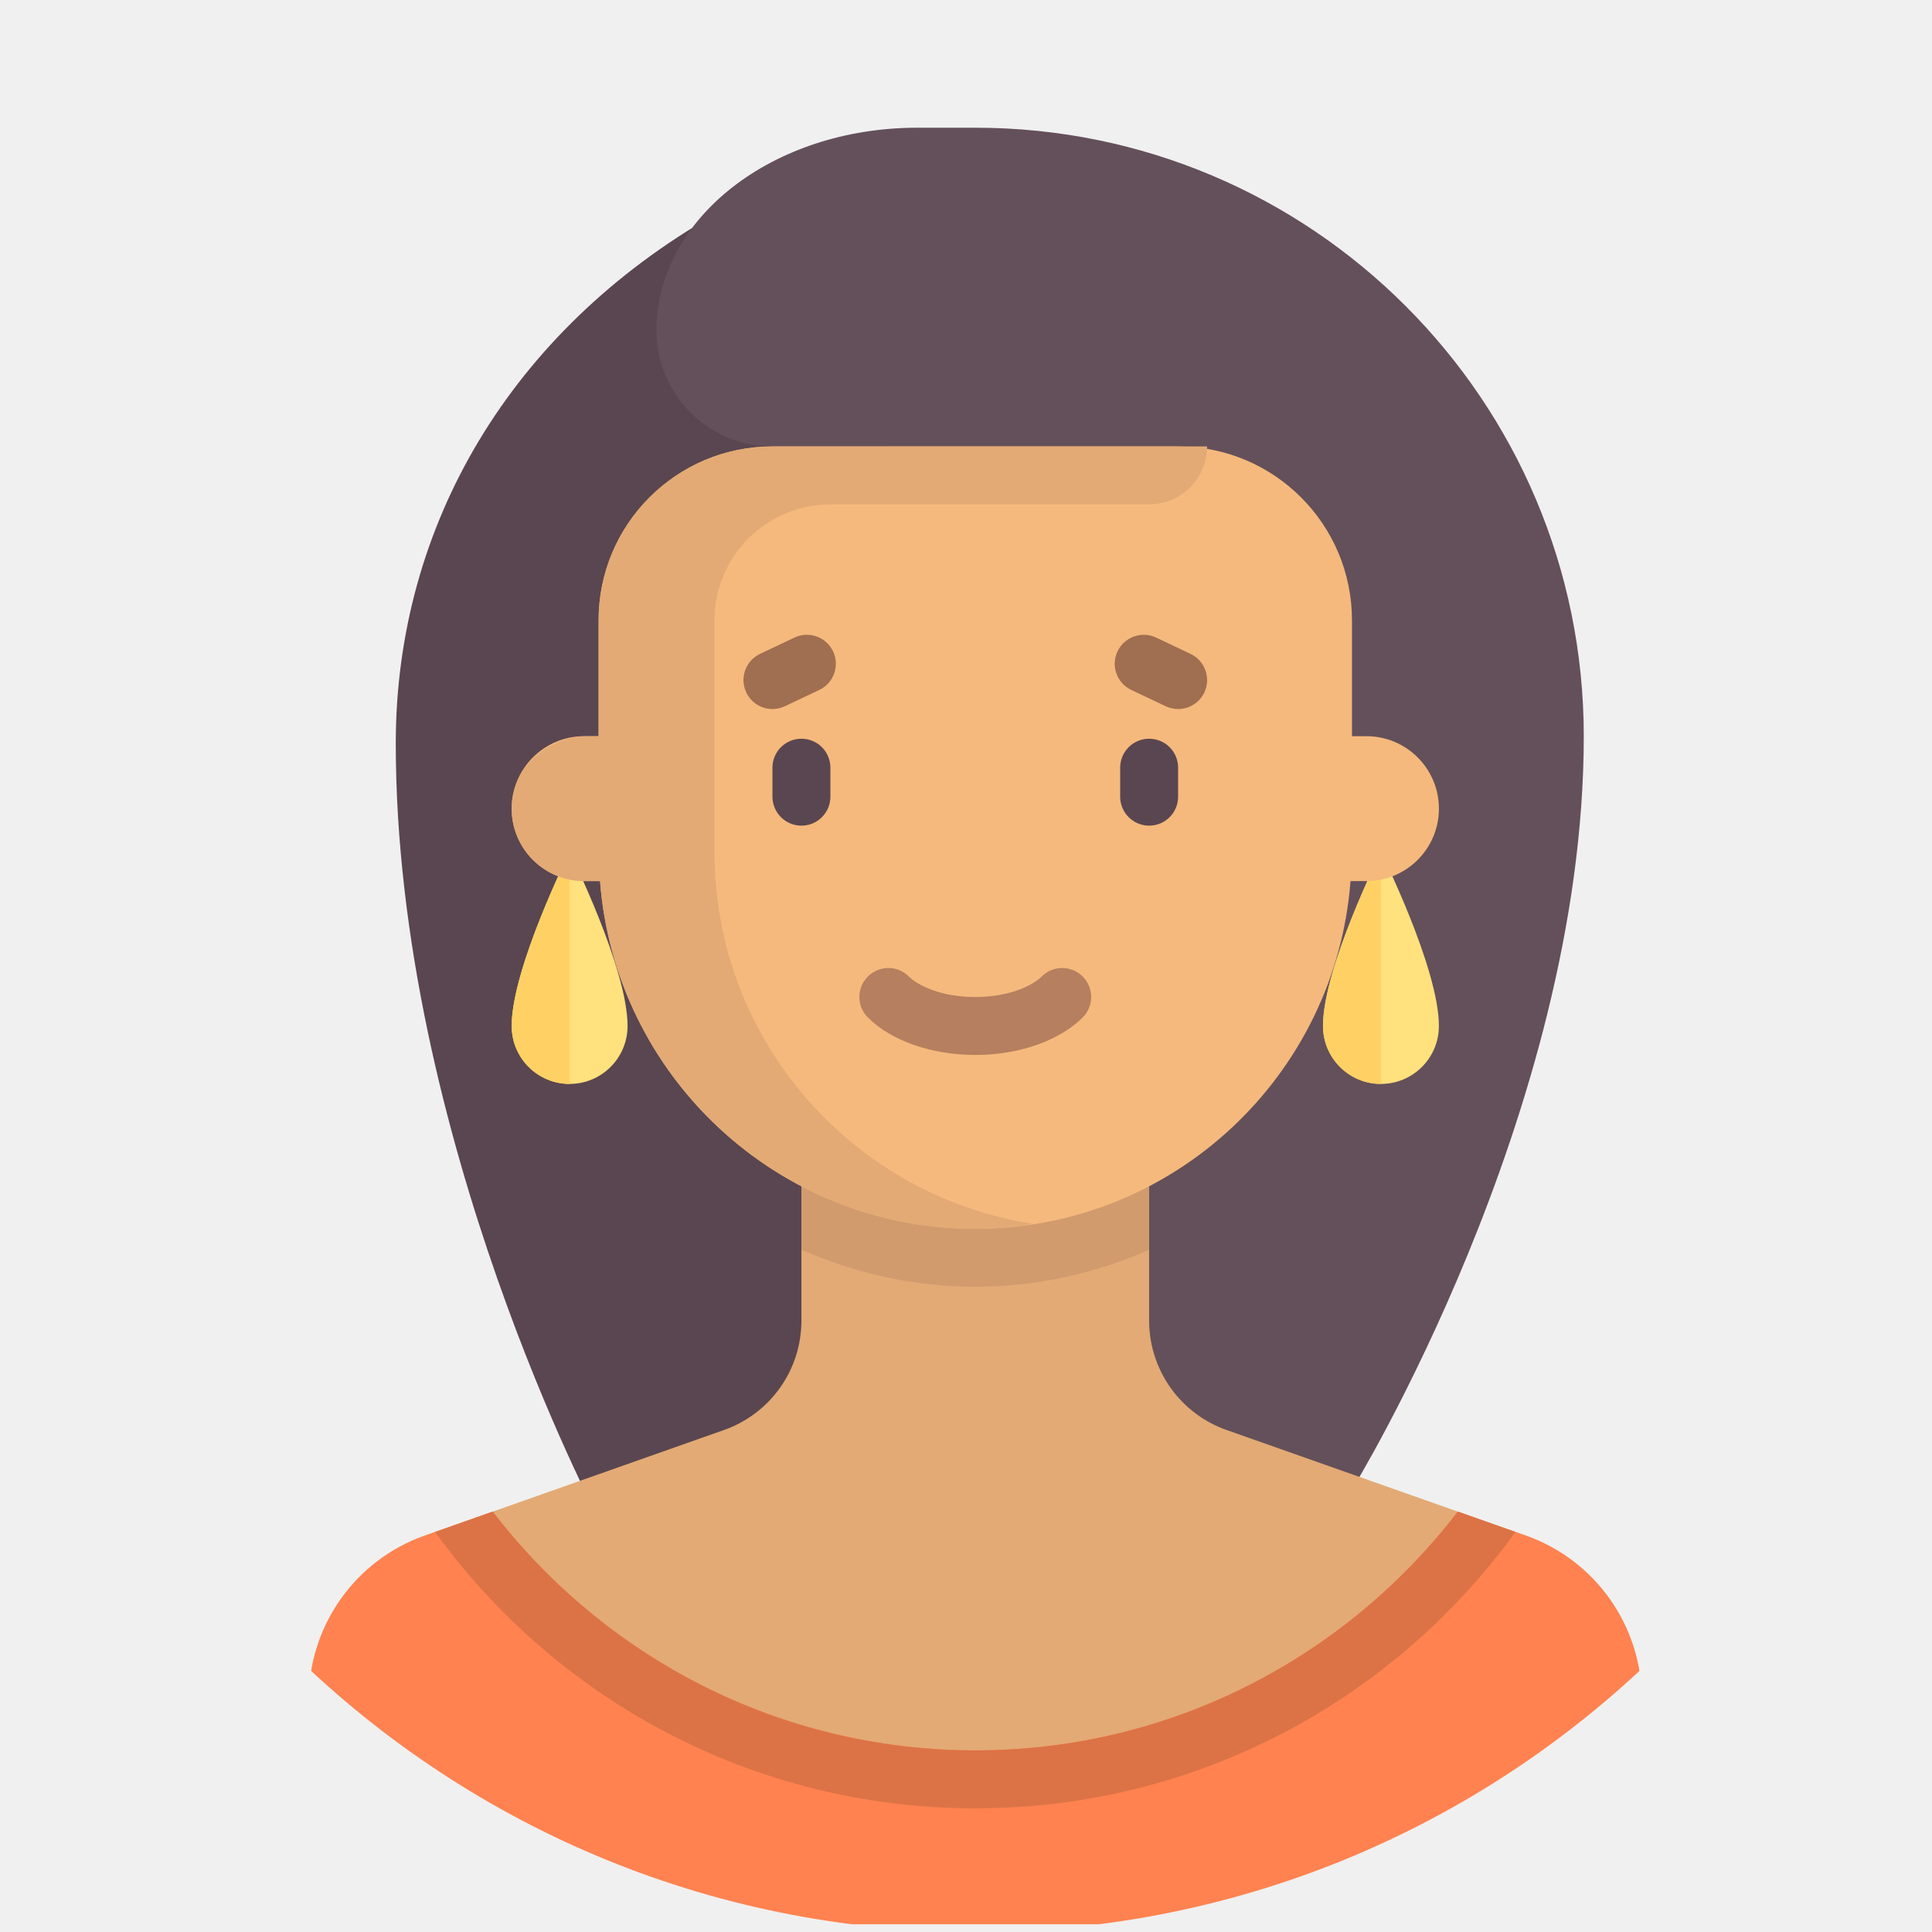
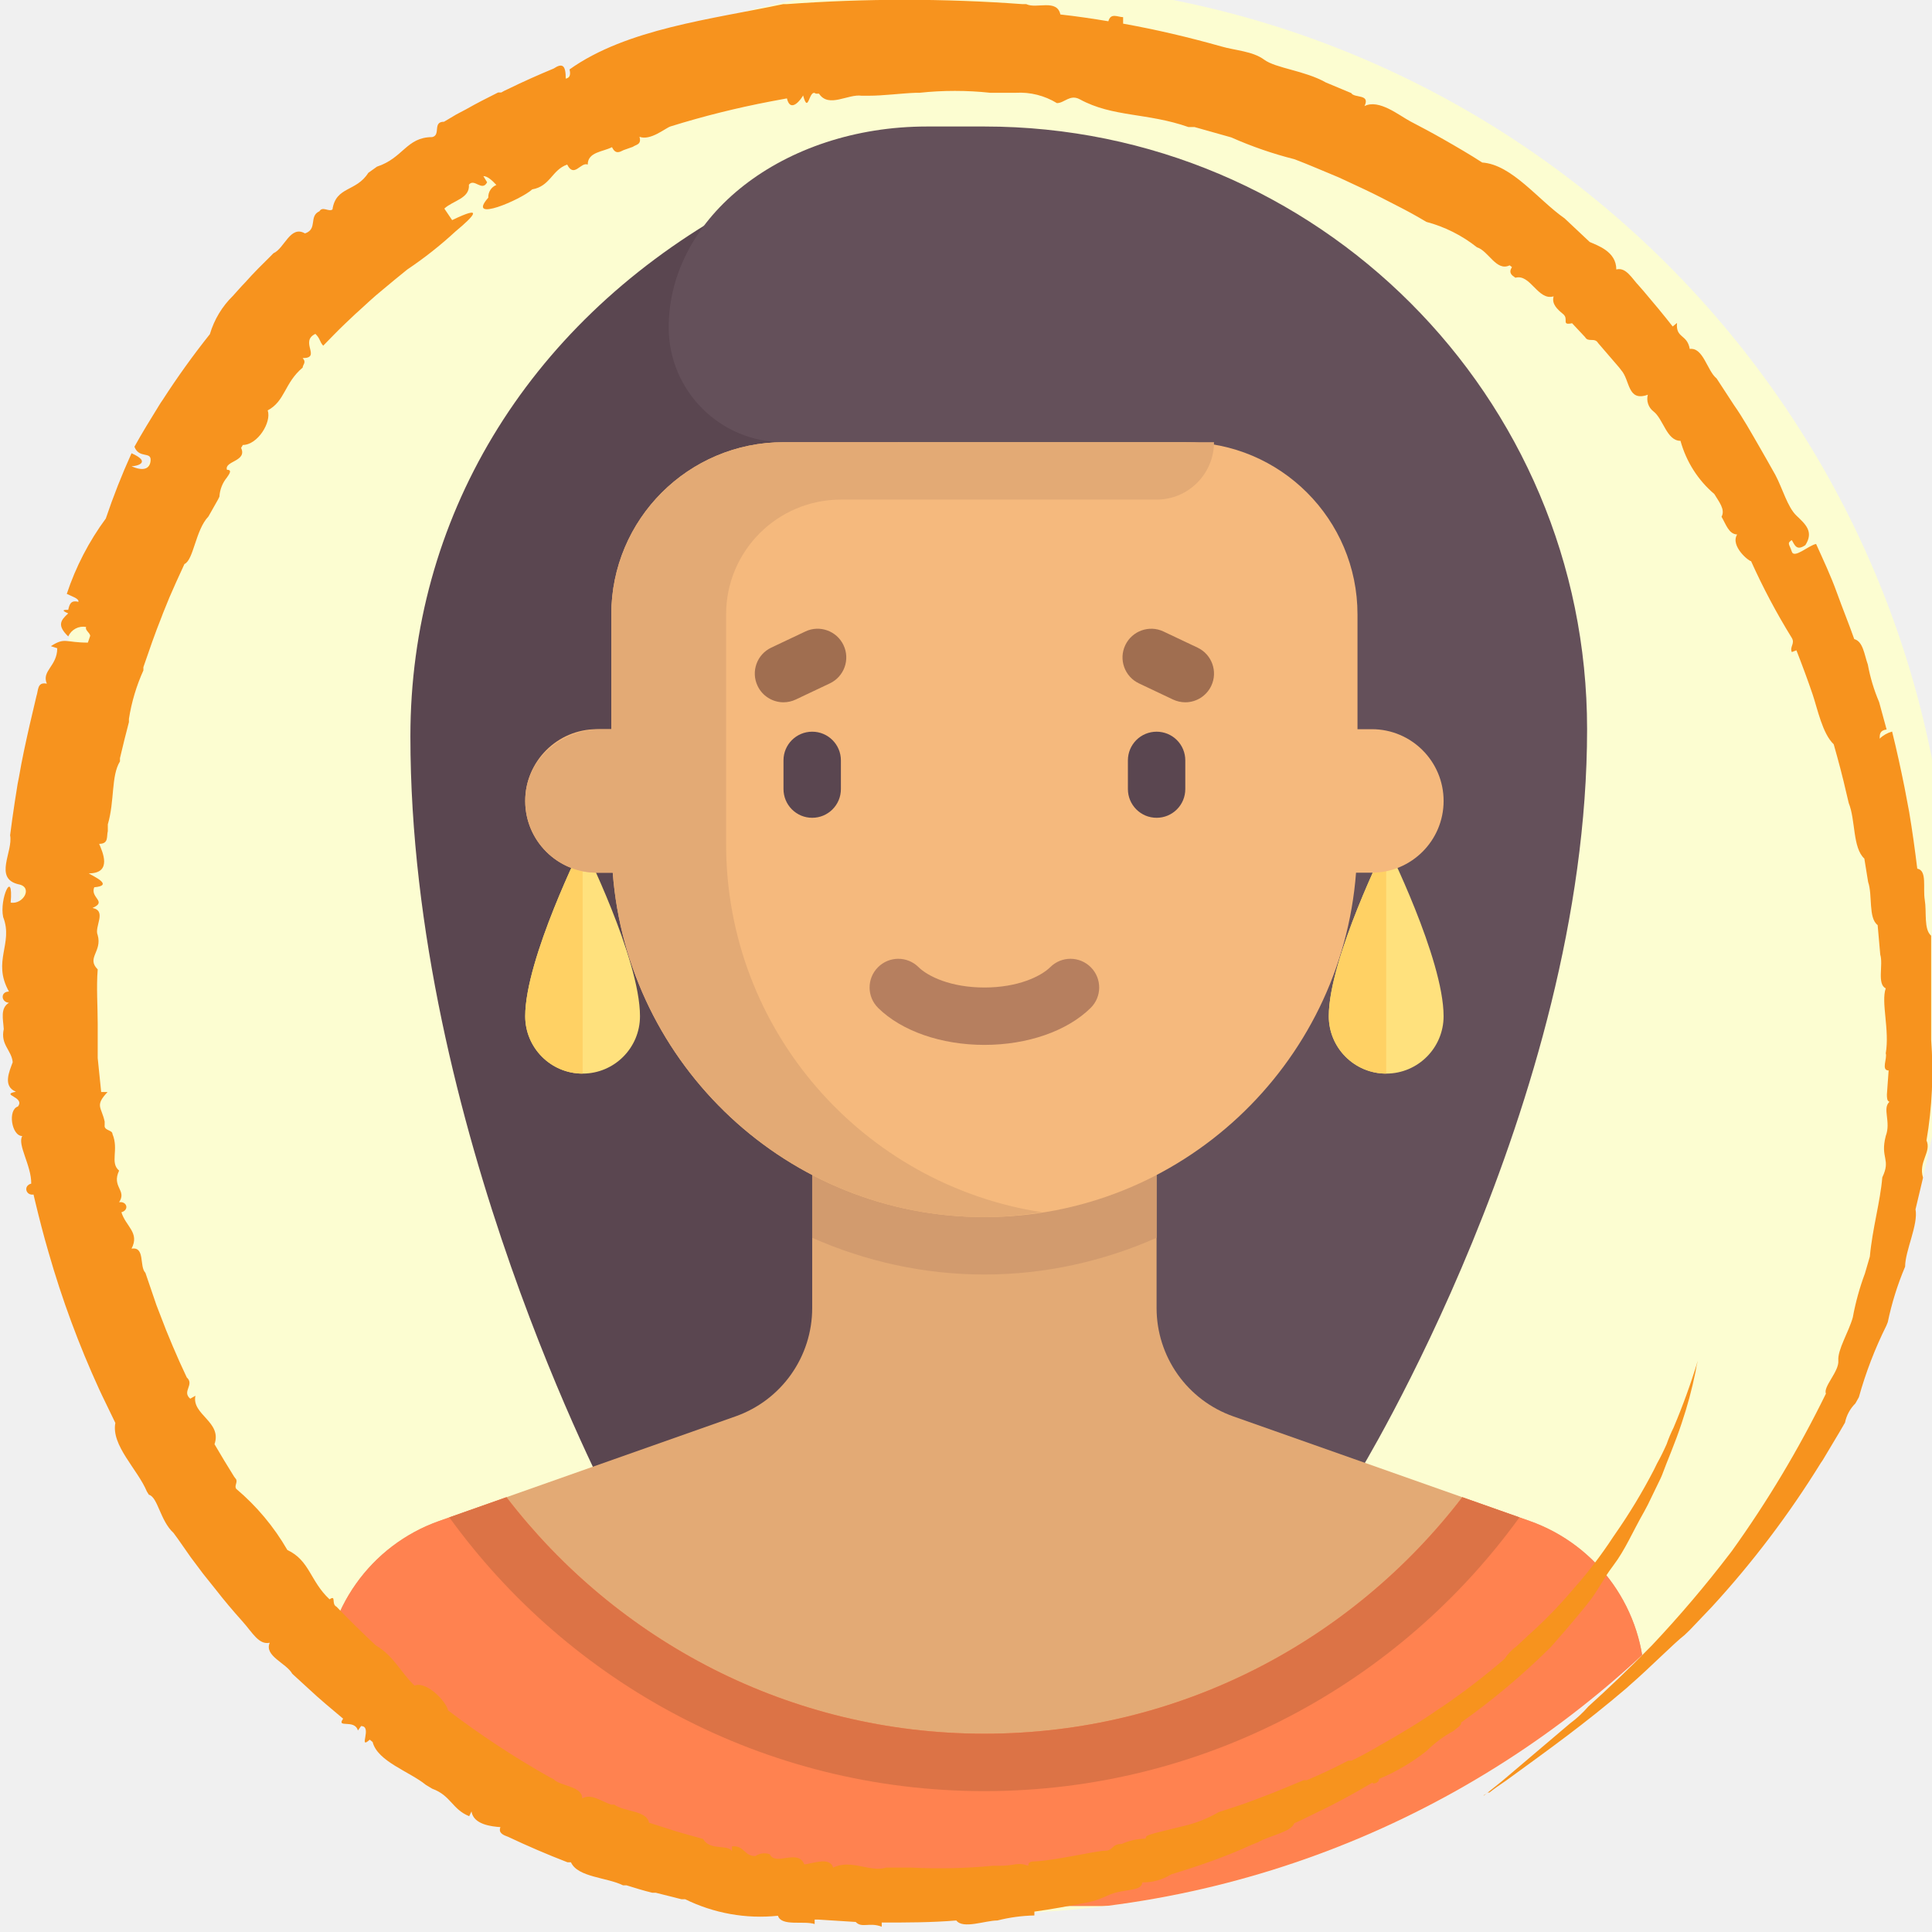
- <svg xmlns="http://www.w3.org/2000/svg" width="104" height="104" viewBox="0 0 104 104" fill="none">
-   <g clip-path="url(#clip0_230_225)">
-     <mask id="mask0_230_225" style="mask-type:alpha" maskUnits="userSpaceOnUse" x="0" y="-1" width="105" height="105">
-       <circle cx="52.5" cy="51.5" r="52.5" fill="#D9D9D9" />
-     </mask>
-     <g mask="url(#mask0_230_225)">
-       <path d="M32.223 81.744C32.223 81.744 21.304 61.16 21.304 40.022C21.304 28.238 27.543 17.794 38.462 11.554H47.821V81.744H32.223Z" fill="#5A4650" />
-       <path d="M72.777 80.185C72.777 80.185 85.255 59.908 85.255 39.63C85.255 21.54 70.59 6.875 52.5 6.875H49.38C41.582 6.875 35.342 11.763 35.342 17.793C35.342 21.239 38.136 24.032 41.581 24.032H47.82V80.185H72.777V80.185Z" fill="#64505A" />
-       <path d="M33.782 55.228C33.782 56.951 32.386 58.348 30.663 58.348C28.94 58.348 27.544 56.951 27.544 55.228C27.544 52.109 30.663 45.87 30.663 45.87C30.663 45.87 33.782 52.109 33.782 55.228Z" fill="#FFE17D" />
-       <path d="M30.663 45.87C30.663 45.87 27.544 52.109 27.544 55.228C27.544 56.951 28.94 58.348 30.663 58.348V45.87Z" fill="#FFD164" />
-       <path d="M77.456 55.228C77.456 56.951 76.06 58.348 74.337 58.348C72.614 58.348 71.217 56.951 71.217 55.228C71.217 52.109 74.337 45.87 74.337 45.87C74.337 45.87 77.456 52.109 77.456 55.228Z" fill="#FFE17D" />
-       <path d="M74.337 45.87C74.337 45.87 71.217 52.109 71.217 55.228C71.217 56.951 72.614 58.348 74.337 58.348V45.87Z" fill="#FFD164" />
-       <path d="M82.131 82.661L66.021 76.975C64.804 76.545 63.75 75.749 63.004 74.695C62.259 73.641 61.858 72.382 61.858 71.091V63.027H43.141V71.091C43.141 72.382 42.741 73.641 41.995 74.695C41.25 75.749 40.196 76.545 38.979 76.975L22.869 82.661C19.127 83.981 16.625 87.518 16.625 91.486V98.902C16.625 101.487 18.72 103.582 21.304 103.582H83.696C86.28 103.582 88.375 101.487 88.375 98.902V91.486C88.375 87.518 85.873 83.981 82.131 82.661Z" fill="#E3AA75" />
-       <path d="M52.5 69.267C55.814 69.267 58.979 68.544 61.858 67.271V63.027H43.141V67.271C46.021 68.544 49.185 69.267 52.5 69.267Z" fill="#D29B6E" />
-       <path d="M73.557 39.63H72.777V33.391C72.777 28.222 68.587 24.032 63.418 24.032H41.581C36.413 24.032 32.223 28.222 32.223 33.391V39.63H31.443C29.289 39.63 27.544 41.376 27.544 43.529C27.544 45.683 29.289 47.429 31.443 47.429H32.301C33.1 57.896 41.828 66.146 52.5 66.146C63.172 66.146 71.899 57.896 72.698 47.429H73.557C75.711 47.429 77.457 45.683 77.457 43.529C77.456 41.376 75.71 39.63 73.557 39.63Z" fill="#F5B97D" />
-       <path d="M43.141 44.445C42.936 44.445 42.734 44.405 42.544 44.327C42.355 44.248 42.183 44.133 42.038 43.988C41.893 43.843 41.778 43.672 41.7 43.482C41.622 43.293 41.581 43.09 41.581 42.885V41.325C41.581 40.463 42.279 39.766 43.141 39.766C44.003 39.766 44.701 40.463 44.701 41.325V42.885C44.701 43.09 44.661 43.293 44.583 43.482C44.504 43.672 44.389 43.843 44.245 43.988C44.1 44.133 43.928 44.248 43.738 44.327C43.549 44.405 43.346 44.445 43.141 44.445ZM61.859 44.445C61.654 44.445 61.451 44.405 61.261 44.327C61.072 44.248 60.9 44.133 60.755 43.988C60.611 43.843 60.496 43.672 60.417 43.482C60.339 43.293 60.299 43.09 60.299 42.885V41.325C60.299 41.12 60.339 40.918 60.417 40.728C60.496 40.539 60.611 40.367 60.755 40.222C60.9 40.077 61.072 39.962 61.261 39.884C61.451 39.806 61.654 39.766 61.859 39.766C62.063 39.766 62.266 39.806 62.456 39.884C62.645 39.962 62.817 40.077 62.962 40.222C63.107 40.367 63.221 40.539 63.3 40.728C63.378 40.918 63.419 41.12 63.418 41.325V42.885C63.419 43.09 63.378 43.293 63.3 43.482C63.221 43.672 63.107 43.843 62.962 43.988C62.817 44.133 62.645 44.248 62.456 44.327C62.266 44.405 62.063 44.445 61.859 44.445Z" fill="#5A4650" />
-       <path d="M52.5 56.788C50.159 56.788 48 56.037 46.725 54.779C46.111 54.173 46.105 53.186 46.71 52.574C47.318 51.958 48.305 51.954 48.916 52.558C49.435 53.07 50.684 53.669 52.5 53.669C54.316 53.669 55.565 53.07 56.084 52.558C56.695 51.953 57.682 51.958 58.289 52.574C58.894 53.186 58.888 54.173 58.274 54.779C57 56.037 54.841 56.788 52.5 56.788Z" fill="#B67F5F" />
-       <path d="M41.583 38.168C41.288 38.168 40.998 38.084 40.748 37.926C40.499 37.769 40.299 37.543 40.173 37.276C39.802 36.497 40.136 35.567 40.914 35.198L42.767 34.321C43.542 33.951 44.474 34.284 44.843 35.062C45.213 35.841 44.879 36.772 44.101 37.14L42.249 38.017C42.041 38.116 41.813 38.167 41.583 38.168ZM63.417 38.168C63.187 38.167 62.959 38.116 62.751 38.018L60.899 37.14C60.121 36.772 59.787 35.841 60.157 35.063C60.526 34.285 61.46 33.953 62.234 34.321L64.086 35.198C64.864 35.567 65.198 36.498 64.828 37.276C64.701 37.543 64.501 37.769 64.252 37.926C64.002 38.084 63.712 38.168 63.417 38.168Z" fill="#A06E50" />
-       <path d="M82.131 82.66L78.474 81.37C72.486 89.171 63.094 94.223 52.5 94.223C41.905 94.223 32.513 89.171 26.526 81.37L22.869 82.661C19.127 83.981 16.625 87.518 16.625 91.486V98.902C16.625 101.487 18.72 103.582 21.304 103.582H83.696C86.28 103.582 88.375 101.487 88.375 98.902V91.486C88.375 87.518 85.873 83.981 82.131 82.66Z" fill="#FF8250" />
-       <path d="M52.5 94.223C41.906 94.223 32.513 89.171 26.526 81.37L23.42 82.466C29.938 91.475 40.531 97.343 52.5 97.343C64.469 97.343 75.062 91.475 81.579 82.466L78.473 81.37C72.486 89.171 63.094 94.223 52.5 94.223Z" fill="#DC7346" />
-       <path d="M32.223 33.391V39.63H31.665C29.626 39.63 27.767 41.098 27.564 43.127C27.33 45.461 29.157 47.429 31.443 47.429H32.301C33.1 57.897 41.828 66.146 52.5 66.146C53.567 66.146 54.607 66.043 55.629 65.883C45.911 64.384 38.462 56.008 38.462 45.869V33.391C38.462 29.945 41.255 27.152 44.701 27.152H61.859C63.581 27.152 64.978 25.755 64.978 24.032H41.582C36.413 24.032 32.223 28.222 32.223 33.391Z" fill="#E3AA75" />
+ <svg xmlns="http://www.w3.org/2000/svg" width="105" height="105" viewBox="0 0 105 105" fill="none">
+   <g clip-path="url(#clip0_230_220)">
+     <circle cx="53.5" cy="51.5" r="52.5" fill="#FCFDD1" />
+     <g clip-path="url(#clip1_230_220)">
+       <mask id="mask0_230_220" style="mask-type:alpha" maskUnits="userSpaceOnUse" x="1" y="-1" width="105" height="105">
+         <circle cx="53.5" cy="51.5" r="52.5" fill="#D9D9D9" />
+       </mask>
+       <g mask="url(#mask0_230_220)">
+         <path d="M33.223 81.744C33.223 81.744 22.304 61.16 22.304 40.022C22.304 28.238 28.543 17.794 39.462 11.554H48.821V81.744H33.223Z" fill="#5A4650" />
+         <path d="M73.777 80.185C73.777 80.185 86.255 59.908 86.255 39.63C86.255 21.54 71.59 6.875 53.5 6.875H50.38C42.582 6.875 36.342 11.763 36.342 17.793C36.342 21.239 39.136 24.032 42.581 24.032H48.82V80.185H73.777V80.185Z" fill="#64505A" />
+         <path d="M34.782 55.228C34.782 56.951 33.386 58.348 31.663 58.348C29.94 58.348 28.544 56.951 28.544 55.228C28.544 52.109 31.663 45.87 31.663 45.87C31.663 45.87 34.782 52.109 34.782 55.228Z" fill="#FFE17D" />
+         <path d="M31.663 45.87C31.663 45.87 28.544 52.109 28.544 55.228C28.544 56.951 29.94 58.348 31.663 58.348V45.87Z" fill="#FFD164" />
+         <path d="M78.456 55.228C78.456 56.951 77.06 58.348 75.337 58.348C73.614 58.348 72.217 56.951 72.217 55.228C72.217 52.109 75.337 45.87 75.337 45.87C75.337 45.87 78.456 52.109 78.456 55.228Z" fill="#FFE17D" />
+         <path d="M75.337 45.87C75.337 45.87 72.217 52.109 72.217 55.228C72.217 56.951 73.614 58.348 75.337 58.348V45.87Z" fill="#FFD164" />
+         <path d="M83.131 82.661L67.021 76.975C65.804 76.545 64.75 75.749 64.004 74.695C63.259 73.641 62.858 72.382 62.858 71.091V63.027H44.141V71.091C44.141 72.382 43.741 73.641 42.995 74.695C42.25 75.749 41.196 76.545 39.979 76.975L23.869 82.661C20.127 83.981 17.625 87.518 17.625 91.486V98.902C17.625 101.487 19.72 103.582 22.304 103.582H84.696C87.28 103.582 89.375 101.487 89.375 98.902V91.486C89.375 87.518 86.873 83.981 83.131 82.661Z" fill="#E3AA75" />
+         <path d="M53.5 69.267C56.814 69.267 59.979 68.544 62.858 67.271V63.027H44.141V67.271C47.021 68.544 50.185 69.267 53.5 69.267Z" fill="#D29B6E" />
+         <path d="M74.557 39.63H73.777V33.391C73.777 28.222 69.587 24.032 64.418 24.032H42.581C37.413 24.032 33.223 28.222 33.223 33.391V39.63H32.443C30.289 39.63 28.544 41.376 28.544 43.529C28.544 45.683 30.289 47.429 32.443 47.429H33.301C34.1 57.896 42.828 66.146 53.5 66.146C64.172 66.146 72.899 57.896 73.698 47.429H74.557C76.711 47.429 78.457 45.683 78.457 43.529C78.456 41.376 76.71 39.63 74.557 39.63Z" fill="#F5B97D" />
+         <path d="M44.141 44.445C43.936 44.445 43.734 44.405 43.544 44.327C43.355 44.248 43.183 44.133 43.038 43.988C42.893 43.843 42.778 43.672 42.7 43.482C42.622 43.293 42.581 43.09 42.581 42.885V41.325C42.581 40.463 43.279 39.766 44.141 39.766C45.003 39.766 45.701 40.463 45.701 41.325V42.885C45.701 43.09 45.661 43.293 45.583 43.482C45.504 43.672 45.389 43.843 45.245 43.988C45.1 44.133 44.928 44.248 44.738 44.327C44.549 44.405 44.346 44.445 44.141 44.445ZM62.859 44.445C62.654 44.445 62.451 44.405 62.261 44.327C62.072 44.248 61.9 44.133 61.755 43.988C61.611 43.843 61.496 43.672 61.417 43.482C61.339 43.293 61.299 43.09 61.299 42.885V41.325C61.299 41.12 61.339 40.918 61.417 40.728C61.496 40.539 61.611 40.367 61.755 40.222C61.9 40.077 62.072 39.962 62.261 39.884C62.451 39.806 62.654 39.766 62.859 39.766C63.063 39.766 63.266 39.806 63.456 39.884C63.645 39.962 63.817 40.077 63.962 40.222C64.107 40.367 64.222 40.539 64.3 40.728C64.378 40.918 64.418 41.12 64.418 41.325V42.885C64.418 43.09 64.378 43.293 64.3 43.482C64.222 43.672 64.107 43.843 63.962 43.988C63.817 44.133 63.645 44.248 63.456 44.327C63.266 44.405 63.063 44.445 62.859 44.445Z" fill="#5A4650" />
+         <path d="M53.5 56.788C51.159 56.788 49 56.037 47.725 54.779C47.111 54.173 47.105 53.186 47.71 52.574C48.318 51.958 49.305 51.954 49.916 52.558C50.435 53.07 51.684 53.669 53.5 53.669C55.316 53.669 56.565 53.07 57.084 52.558C57.695 51.953 58.682 51.958 59.289 52.574C59.894 53.186 59.888 54.173 59.274 54.779C58 56.037 55.841 56.788 53.5 56.788Z" fill="#B67F5F" />
+         <path d="M42.583 38.168C42.288 38.168 41.998 38.084 41.748 37.926C41.499 37.769 41.299 37.543 41.173 37.276C40.802 36.497 41.136 35.567 41.914 35.198L43.767 34.321C44.542 33.951 45.474 34.284 45.843 35.062C46.213 35.841 45.879 36.772 45.101 37.14L43.249 38.017C43.041 38.116 42.813 38.167 42.583 38.168ZM64.417 38.168C64.187 38.167 63.959 38.116 63.751 38.018L61.899 37.14C61.121 36.772 60.787 35.841 61.157 35.063C61.526 34.285 62.46 33.953 63.234 34.321L65.086 35.198C65.864 35.567 66.198 36.498 65.828 37.276C65.701 37.543 65.501 37.769 65.252 37.926C65.002 38.084 64.712 38.168 64.417 38.168Z" fill="#A06E50" />
+         <path d="M83.131 82.66L79.474 81.37C73.486 89.171 64.094 94.223 53.5 94.223C42.905 94.223 33.513 89.171 27.526 81.37L23.869 82.661C20.127 83.981 17.625 87.518 17.625 91.486V98.902C17.625 101.487 19.72 103.582 22.304 103.582H84.696C87.28 103.582 89.375 101.487 89.375 98.902V91.486C89.375 87.518 86.873 83.981 83.131 82.66Z" fill="#FF8250" />
+         <path d="M53.5 94.223C42.906 94.223 33.513 89.171 27.526 81.37L24.42 82.466C30.938 91.475 41.531 97.343 53.5 97.343C65.469 97.343 76.062 91.475 82.579 82.466L79.473 81.37C73.486 89.171 64.094 94.223 53.5 94.223Z" fill="#DC7346" />
+         <path d="M33.223 33.391V39.63H32.665C30.626 39.63 28.767 41.098 28.564 43.127C28.33 45.461 30.157 47.429 32.443 47.429H33.301C34.1 57.897 42.828 66.146 53.5 66.146C54.567 66.146 55.607 66.043 56.629 65.883C46.911 64.384 39.462 56.008 39.462 45.869V33.391C39.462 29.945 42.255 27.152 45.701 27.152H62.859C64.581 27.152 65.978 25.755 65.978 24.032H42.582C37.413 24.032 33.223 28.222 33.223 33.391Z" fill="#E3AA75" />
+       </g>
    </g>
+     <path fill-rule="evenodd" clip-rule="evenodd" d="M104.701 61.982C105.008 60.175 105.092 58.335 104.953 56.507V55.929V55.142C104.953 54.355 104.953 53.536 104.953 52.797C104.953 52.059 104.953 51.497 104.953 50.854C104.544 50.501 104.717 49.57 104.607 48.911C104.497 48.253 104.749 47.306 104.199 47.209C104.073 46.182 103.932 45.154 103.759 44.126L103.507 42.794C103.303 41.782 103.083 40.77 102.832 39.759C102.579 39.828 102.346 39.96 102.156 40.144C102.156 39.919 102.156 39.694 102.533 39.646L102.125 38.153C101.846 37.499 101.64 36.815 101.512 36.114C101.323 35.6 101.261 34.861 100.774 34.733C100.475 33.882 100.161 33.127 99.831 32.212C99.501 31.296 99.092 30.429 98.7 29.562C98.291 29.642 97.506 30.381 97.38 29.98C97.254 29.578 97.097 29.53 97.38 29.353C97.537 29.61 97.631 29.964 98.118 29.626C98.59 28.888 98.118 28.486 97.631 28.021C97.144 27.555 96.877 26.543 96.484 25.805L96.013 24.97L95.636 24.311C95.18 23.524 94.725 22.706 94.238 22.015L93.295 20.57C92.776 20.152 92.572 18.868 91.834 18.964C91.692 18.145 91.064 18.402 91.142 17.551L90.907 17.744C90.404 17.102 89.87 16.459 89.336 15.833L89.084 15.544C88.707 15.159 88.377 14.5 87.843 14.645C87.843 13.665 86.822 13.344 86.397 13.151L85.031 11.867C83.601 10.871 82.171 8.944 80.553 8.832C79.94 8.43 79.139 7.965 78.463 7.579C77.788 7.194 77.269 6.921 76.656 6.6C76.044 6.279 74.944 5.364 74.158 5.765C74.488 5.091 73.608 5.347 73.436 5.058L72.744 4.769L72.053 4.48C70.922 3.838 69.335 3.71 68.706 3.244C68.078 2.778 67.135 2.746 66.365 2.521C64.606 2.024 62.83 1.606 61.039 1.285V0.932C60.756 0.932 60.364 0.675 60.238 1.156C59.374 1.012 58.51 0.883 57.63 0.787C57.441 -0.08 56.326 0.498 55.776 0.225H55.572C51.304 -0.089 47.019 -0.089 42.751 0.225H42.562C38.697 1.044 34.062 1.558 30.952 3.774C31.03 4.079 30.952 4.239 30.747 4.272C30.747 3.549 30.575 3.405 30.087 3.726C29.239 4.079 28.406 4.448 27.589 4.85L27.416 4.93L27.244 5.026H27.071C26.49 5.315 25.892 5.62 25.327 5.942L24.808 6.215L24.133 6.616C23.489 6.616 23.976 7.339 23.489 7.451C22.09 7.451 21.918 8.591 20.488 9.057L20.331 9.169L20.016 9.394C19.357 10.438 18.257 10.117 18.068 11.385C17.864 11.53 17.534 11.192 17.361 11.481C16.764 11.754 17.283 12.445 16.576 12.686C15.774 12.22 15.46 13.505 14.863 13.762L14.722 13.906C14.25 14.372 13.779 14.837 13.339 15.335C13.103 15.576 12.883 15.833 12.664 16.074C12.075 16.647 11.642 17.366 11.406 18.161C10.495 19.305 9.64 20.495 8.846 21.726L8.736 21.887L8.626 22.063C8.17 22.802 7.714 23.541 7.306 24.279C7.557 24.938 8.217 24.52 8.186 25.018C8.154 25.516 7.746 25.612 7.149 25.339C7.432 25.339 8.264 25.13 7.149 24.633C6.624 25.791 6.158 26.975 5.75 28.181C4.835 29.422 4.119 30.804 3.629 32.276C3.881 32.404 4.321 32.533 4.258 32.709C3.834 32.597 3.771 32.87 3.708 33.143C3.519 33.143 3.252 33.143 3.708 33.336C3.284 33.721 3.095 33.994 3.708 34.588C3.792 34.404 3.933 34.254 4.109 34.161C4.285 34.068 4.487 34.038 4.682 34.074C4.603 34.251 4.886 34.379 4.902 34.556L4.776 34.925C3.535 34.925 3.535 34.62 2.765 35.118L3.111 35.23C3.111 36.21 2.247 36.451 2.545 37.157C2.011 37.045 2.09 37.527 1.98 37.832L1.603 39.438C1.398 40.353 1.194 41.268 1.037 42.199L0.958 42.601L0.801 43.596C0.707 44.191 0.628 44.801 0.55 45.395C0.723 46.278 -0.361 47.739 1.006 48.06C1.807 48.205 1.273 49.168 0.581 49.056C0.738 47.145 -0.047 48.847 0.173 49.843C0.738 51.288 -0.44 52.235 0.487 53.889C0.016 53.889 0.047 54.467 0.487 54.499C-1.17347e-05 54.788 0.173 55.399 0.204 55.929C0.016 56.78 0.628 57.069 0.691 57.727C0.518 58.209 0.126 59.028 0.864 59.333C-0.016 59.509 1.383 59.606 0.974 60.136C0.408 60.312 0.628 61.741 1.21 61.741C0.927 62.207 1.713 63.347 1.697 64.327C1.257 64.439 1.398 64.985 1.822 64.921L1.917 65.322C2.137 66.237 2.372 67.153 2.64 68.068C3.369 70.614 4.288 73.1 5.389 75.503L5.562 75.872L6.269 77.333C6.033 78.554 7.479 79.854 7.981 81.059L8.091 81.235C8.578 81.364 8.704 82.648 9.427 83.307L9.663 83.628L10.37 84.639L11.045 85.539L11.752 86.422C12.176 86.968 12.648 87.53 13.182 88.124C13.716 88.718 14.062 89.409 14.659 89.28C14.345 90.003 15.57 90.388 15.884 90.966L16.796 91.801C17.393 92.363 18.021 92.877 18.649 93.407C18.257 93.953 19.278 93.407 19.451 94.049L19.624 93.808C20.268 93.808 19.435 95.141 20.095 94.547L20.252 94.675C20.519 95.735 22.263 96.281 23.143 97.004L23.489 97.212C24.51 97.582 24.573 98.336 25.5 98.706L25.625 98.449C25.735 99.171 26.741 99.268 27.197 99.3C27.071 99.621 27.354 99.733 27.621 99.83C28.674 100.328 29.758 100.793 30.842 101.211H31.03C31.392 102.03 32.994 102.03 33.858 102.463H34.047C34.518 102.608 34.974 102.752 35.445 102.865H35.634L37.032 103.218H37.236C38.804 103.987 40.55 104.299 42.28 104.117C42.468 104.711 43.678 104.374 44.275 104.567V104.326H44.479L46.506 104.454C46.836 104.808 47.244 104.454 47.92 104.711V104.486C49.271 104.486 50.622 104.486 51.974 104.374C52.335 104.856 53.545 104.374 54.205 104.374C54.863 104.207 55.538 104.116 56.216 104.101V103.892C57.158 103.764 58.085 103.587 59.012 103.411C59.939 103.234 60.112 102.977 60.741 102.833C61.369 102.688 62.076 102.72 62.076 102.303C62.63 102.315 63.175 102.164 63.647 101.869C65.124 101.419 66.585 100.922 68.015 100.263L68.376 100.119C68.974 99.766 70.168 99.573 70.34 99.091C70.78 98.898 71.189 98.69 71.613 98.481C72.634 97.999 73.624 97.453 74.598 96.875C74.598 97.004 74.975 96.875 74.944 96.683C75.872 96.297 76.744 95.784 77.536 95.157C77.965 94.73 78.452 94.368 78.982 94.081C79.17 93.921 79.453 93.76 79.406 93.615C81.136 92.389 82.765 91.019 84.276 89.521C84.811 88.921 85.334 88.311 85.848 87.69L86.225 87.225C86.885 86.422 87.042 85.924 87.686 85.073C88.33 84.222 88.707 83.291 89.367 82.134L89.555 81.781L90.247 80.352L90.325 80.175C90.593 79.437 91.048 78.409 91.394 77.349C91.703 76.435 91.955 75.502 92.148 74.555C92.177 74.349 92.219 74.146 92.274 73.945C91.898 75.183 91.458 76.4 90.954 77.59C90.809 77.881 90.683 78.182 90.577 78.489C90.42 78.843 90.247 79.196 90.058 79.533L89.885 79.886C89.26 81.094 88.556 82.258 87.78 83.371L87.67 83.531C87.035 84.503 86.331 85.426 85.565 86.293L85.439 86.438C84.728 87.277 83.961 88.065 83.145 88.798L82.438 89.457C82.173 89.649 81.945 89.888 81.763 90.163C80.69 91.088 79.567 91.951 78.4 92.748L78.243 92.845C77.191 93.583 76.091 94.242 74.975 94.868L74.645 95.061C74.252 95.285 73.86 95.494 73.451 95.687H73.278C72.54 96.072 71.786 96.426 71.032 96.747H70.859L69.618 97.261C69.084 97.485 68.549 97.678 68.046 97.871C67.544 98.064 66.852 98.288 66.24 98.481C65.627 98.838 64.965 99.098 64.276 99.252L62.783 99.621C62.579 99.701 62.249 99.717 62.265 99.926C61.815 99.932 61.372 100.03 60.961 100.215C60.395 100.215 60.521 100.584 60.049 100.584C59.578 100.584 57.457 101.098 56.247 101.163C56.106 101.163 55.87 101.163 55.886 101.403C55.273 101.179 55.21 101.403 54.315 101.403H53.938C52.47 101.541 50.995 101.574 49.523 101.5H48.171C47.26 101.773 46.27 101.018 45.281 101.5C45.092 100.874 44.118 101.307 43.709 101.323C43.379 100.456 42.138 101.436 41.84 100.777C41.711 100.729 41.572 100.713 41.436 100.73C41.299 100.747 41.169 100.796 41.054 100.874C40.426 100.874 40.473 100.295 39.782 100.344V100.601C39.514 100.215 38.587 100.601 38.21 99.942L37.283 99.685L36.733 99.525L35.272 99.059C35.147 98.385 33.937 98.481 33.387 98.079H33.214C32.696 97.903 32.114 97.453 31.643 97.742C31.643 97.052 30.465 97.1 30.072 96.683L29.899 96.602C27.971 95.518 26.118 94.3 24.353 92.957C24.227 92.427 23.159 91.351 22.53 91.608C21.776 90.902 21.415 90.003 20.425 89.424C19.702 88.75 18.98 88.044 18.288 87.321C17.99 87.177 18.288 86.663 17.911 86.92C16.843 85.924 16.843 84.816 15.617 84.238C14.886 82.973 13.945 81.849 12.836 80.914C12.726 80.754 12.915 80.577 12.836 80.4L12.726 80.256C12.365 79.678 12.004 79.084 11.658 78.489C12.082 77.269 10.401 76.884 10.621 75.856L10.338 76.016C9.867 75.615 10.589 75.262 10.15 74.86L9.757 74.009C9.505 73.447 9.27 72.885 9.034 72.307L8.5 70.926L7.903 69.176C7.557 68.823 7.903 67.747 7.149 67.859C7.604 66.992 6.834 66.655 6.599 65.884C7.039 65.756 6.897 65.274 6.473 65.338C6.913 64.68 6.049 64.519 6.473 63.62C5.955 63.187 6.473 62.496 6.112 61.629C6.112 61.404 5.64 61.452 5.688 61.147V60.955C5.515 60.152 5.138 60.103 5.845 59.349H5.499L5.31 57.502V56.764V55.639C5.31 54.66 5.232 53.664 5.31 52.685C4.682 52.059 5.562 51.721 5.31 50.822C5.106 50.373 5.829 49.506 5.028 49.345C5.845 48.992 4.886 48.799 5.122 48.221C6.237 48.125 5.012 47.595 4.823 47.466C6.127 47.466 5.562 46.278 5.389 45.861C5.923 45.861 5.782 45.459 5.86 45.17V44.801C6.237 43.516 6.033 42.167 6.52 41.38V41.204C6.677 40.545 6.834 39.887 7.007 39.245V39.068C7.15 38.158 7.414 37.272 7.793 36.435V36.258C8.107 35.343 8.421 34.428 8.783 33.528L8.861 33.32L9.207 32.469L9.568 31.65L10.024 30.654C10.527 30.429 10.621 28.808 11.328 28.069L11.501 27.764L11.846 27.154L11.925 26.993C11.947 26.609 12.091 26.243 12.334 25.949C12.491 25.724 12.616 25.532 12.334 25.532C12.176 25.05 13.449 25.082 13.103 24.343L13.198 24.183C13.999 24.183 14.769 22.947 14.549 22.304C15.507 21.79 15.444 20.827 16.45 19.976C16.45 19.815 16.67 19.703 16.45 19.462C17.487 19.462 16.261 18.563 17.141 18.145C17.408 18.402 17.361 18.563 17.565 18.788L18.178 18.161C18.555 17.776 18.932 17.423 19.325 17.053L19.451 16.941C19.891 16.54 20.315 16.138 20.771 15.769L21.446 15.207L22.137 14.645C23.063 14.024 23.94 13.332 24.761 12.573C25.767 11.738 26.332 11.112 24.573 11.963L24.149 11.337C24.604 10.903 25.547 10.791 25.484 10.036C25.782 9.667 26.191 10.438 26.474 9.908L26.27 9.571C26.489 9.571 26.741 9.795 26.977 10.052C26.842 10.106 26.727 10.201 26.648 10.325C26.569 10.449 26.53 10.595 26.537 10.743C25.311 12.14 28.312 10.855 28.925 10.293C29.915 10.117 29.993 9.233 30.826 8.944C31.203 9.699 31.564 8.784 31.942 8.944C31.942 8.254 32.774 8.254 33.261 7.997C33.45 8.398 33.67 8.27 33.89 8.158L34.392 7.981C34.565 7.852 34.88 7.868 34.754 7.435C35.351 7.66 36.152 6.969 36.435 6.873C38.231 6.314 40.057 5.859 41.903 5.508L42.767 5.347C42.971 6.199 43.568 5.347 43.647 5.187C43.945 6.279 43.961 4.785 44.338 5.091H44.511C45.045 5.893 46.082 5.091 46.836 5.203H47.182C48.046 5.203 48.926 5.074 49.79 5.042H49.978C51.253 4.906 52.538 4.906 53.812 5.042H55.21C55.992 4.998 56.769 5.194 57.441 5.604C57.85 5.604 58.148 5.107 58.682 5.396C60.474 6.375 62.343 6.118 64.59 6.905H64.92L66.915 7.467C68.028 7.961 69.179 8.358 70.356 8.655C71.157 8.96 71.927 9.298 72.744 9.635L73.058 9.779L74.158 10.293C74.74 10.566 75.29 10.855 75.855 11.144C76.421 11.433 76.876 11.674 77.521 12.059C78.519 12.324 79.455 12.794 80.27 13.44C80.898 13.633 81.323 14.773 82.045 14.42L82.171 14.516C81.967 14.837 82.171 14.966 82.36 15.094C83.177 14.87 83.585 16.363 84.434 16.106C84.324 16.523 84.622 16.796 84.952 17.069C85.282 17.342 84.826 17.696 85.439 17.567L86.146 18.322C86.319 18.627 86.665 18.322 86.853 18.643L88 19.976L88.11 20.12C88.597 20.666 88.44 21.855 89.555 21.453C89.512 21.616 89.517 21.789 89.571 21.949C89.624 22.109 89.722 22.25 89.854 22.352C90.404 22.77 90.577 23.958 91.331 23.958C91.643 25.09 92.284 26.098 93.169 26.849C93.405 27.25 93.782 27.683 93.562 28.085C93.798 28.486 93.955 29.032 94.41 29.048C94.018 29.675 95.07 30.526 95.165 30.494C95.812 31.933 96.552 33.328 97.38 34.668C97.568 34.974 97.254 35.15 97.38 35.439L97.631 35.343C97.945 36.146 98.244 36.949 98.511 37.735C98.778 38.522 99.045 39.871 99.658 40.449C99.909 41.332 100.145 42.215 100.349 43.115L100.475 43.645C100.852 44.576 100.679 46.069 101.323 46.663L101.528 47.932C101.779 48.654 101.528 49.891 102.046 50.276L102.188 51.882C102.36 52.428 101.999 53.488 102.486 53.713C102.219 54.467 102.706 55.977 102.486 57.245C102.58 57.518 102.219 58.177 102.643 58.177L102.549 59.477C102.549 59.638 102.549 59.847 102.69 59.879C102.282 60.248 102.785 60.955 102.486 61.741C102.172 62.962 102.785 62.978 102.298 63.989C102.188 65.322 101.763 66.751 101.622 68.293L101.355 69.208C101.066 69.984 100.845 70.785 100.695 71.601C100.475 72.388 99.862 73.351 99.909 73.945C99.957 74.539 99.077 75.358 99.234 75.743C97.771 78.733 96.063 81.591 94.128 84.286L94.018 84.431C92.694 86.164 91.283 87.825 89.791 89.409L89.665 89.537C88.55 90.677 87.387 91.785 86.319 92.748C86.023 93.089 85.691 93.396 85.329 93.664L81.637 96.795L80.914 97.373C80.71 97.534 80.616 97.614 80.631 97.582C80.647 97.55 80.631 97.582 80.867 97.421H80.946L81.134 97.277L81.354 97.116L81.841 96.779L81.998 96.666C84.198 95.061 86.052 93.744 88.409 91.737L88.55 91.608C89.697 90.613 90.97 89.312 91.551 88.862L91.834 88.59L93.043 87.321C95.251 84.917 97.229 82.304 98.951 79.517L99.061 79.356L99.972 77.831L100.271 77.317C100.353 76.919 100.55 76.556 100.836 76.273L101.025 75.936C101.399 74.595 101.899 73.294 102.518 72.05L102.596 71.858C102.812 70.822 103.128 69.811 103.539 68.839C103.539 67.972 104.262 66.559 104.104 65.724L104.513 64.005C104.246 63.138 104.984 62.608 104.701 61.982Z" fill="#F7931E" />
  </g>
  <defs>
-     <clipPath id="clip0_230_225">
-       <rect width="105" height="105" fill="white" transform="translate(0 -1)" />
+     <clipPath id="clip0_230_220">
+       <rect width="105" height="105" fill="white" />
+     </clipPath>
+     <clipPath id="clip1_230_220">
+       <rect width="105" height="105" fill="white" transform="translate(1 -1)" />
    </clipPath>
  </defs>
</svg>
